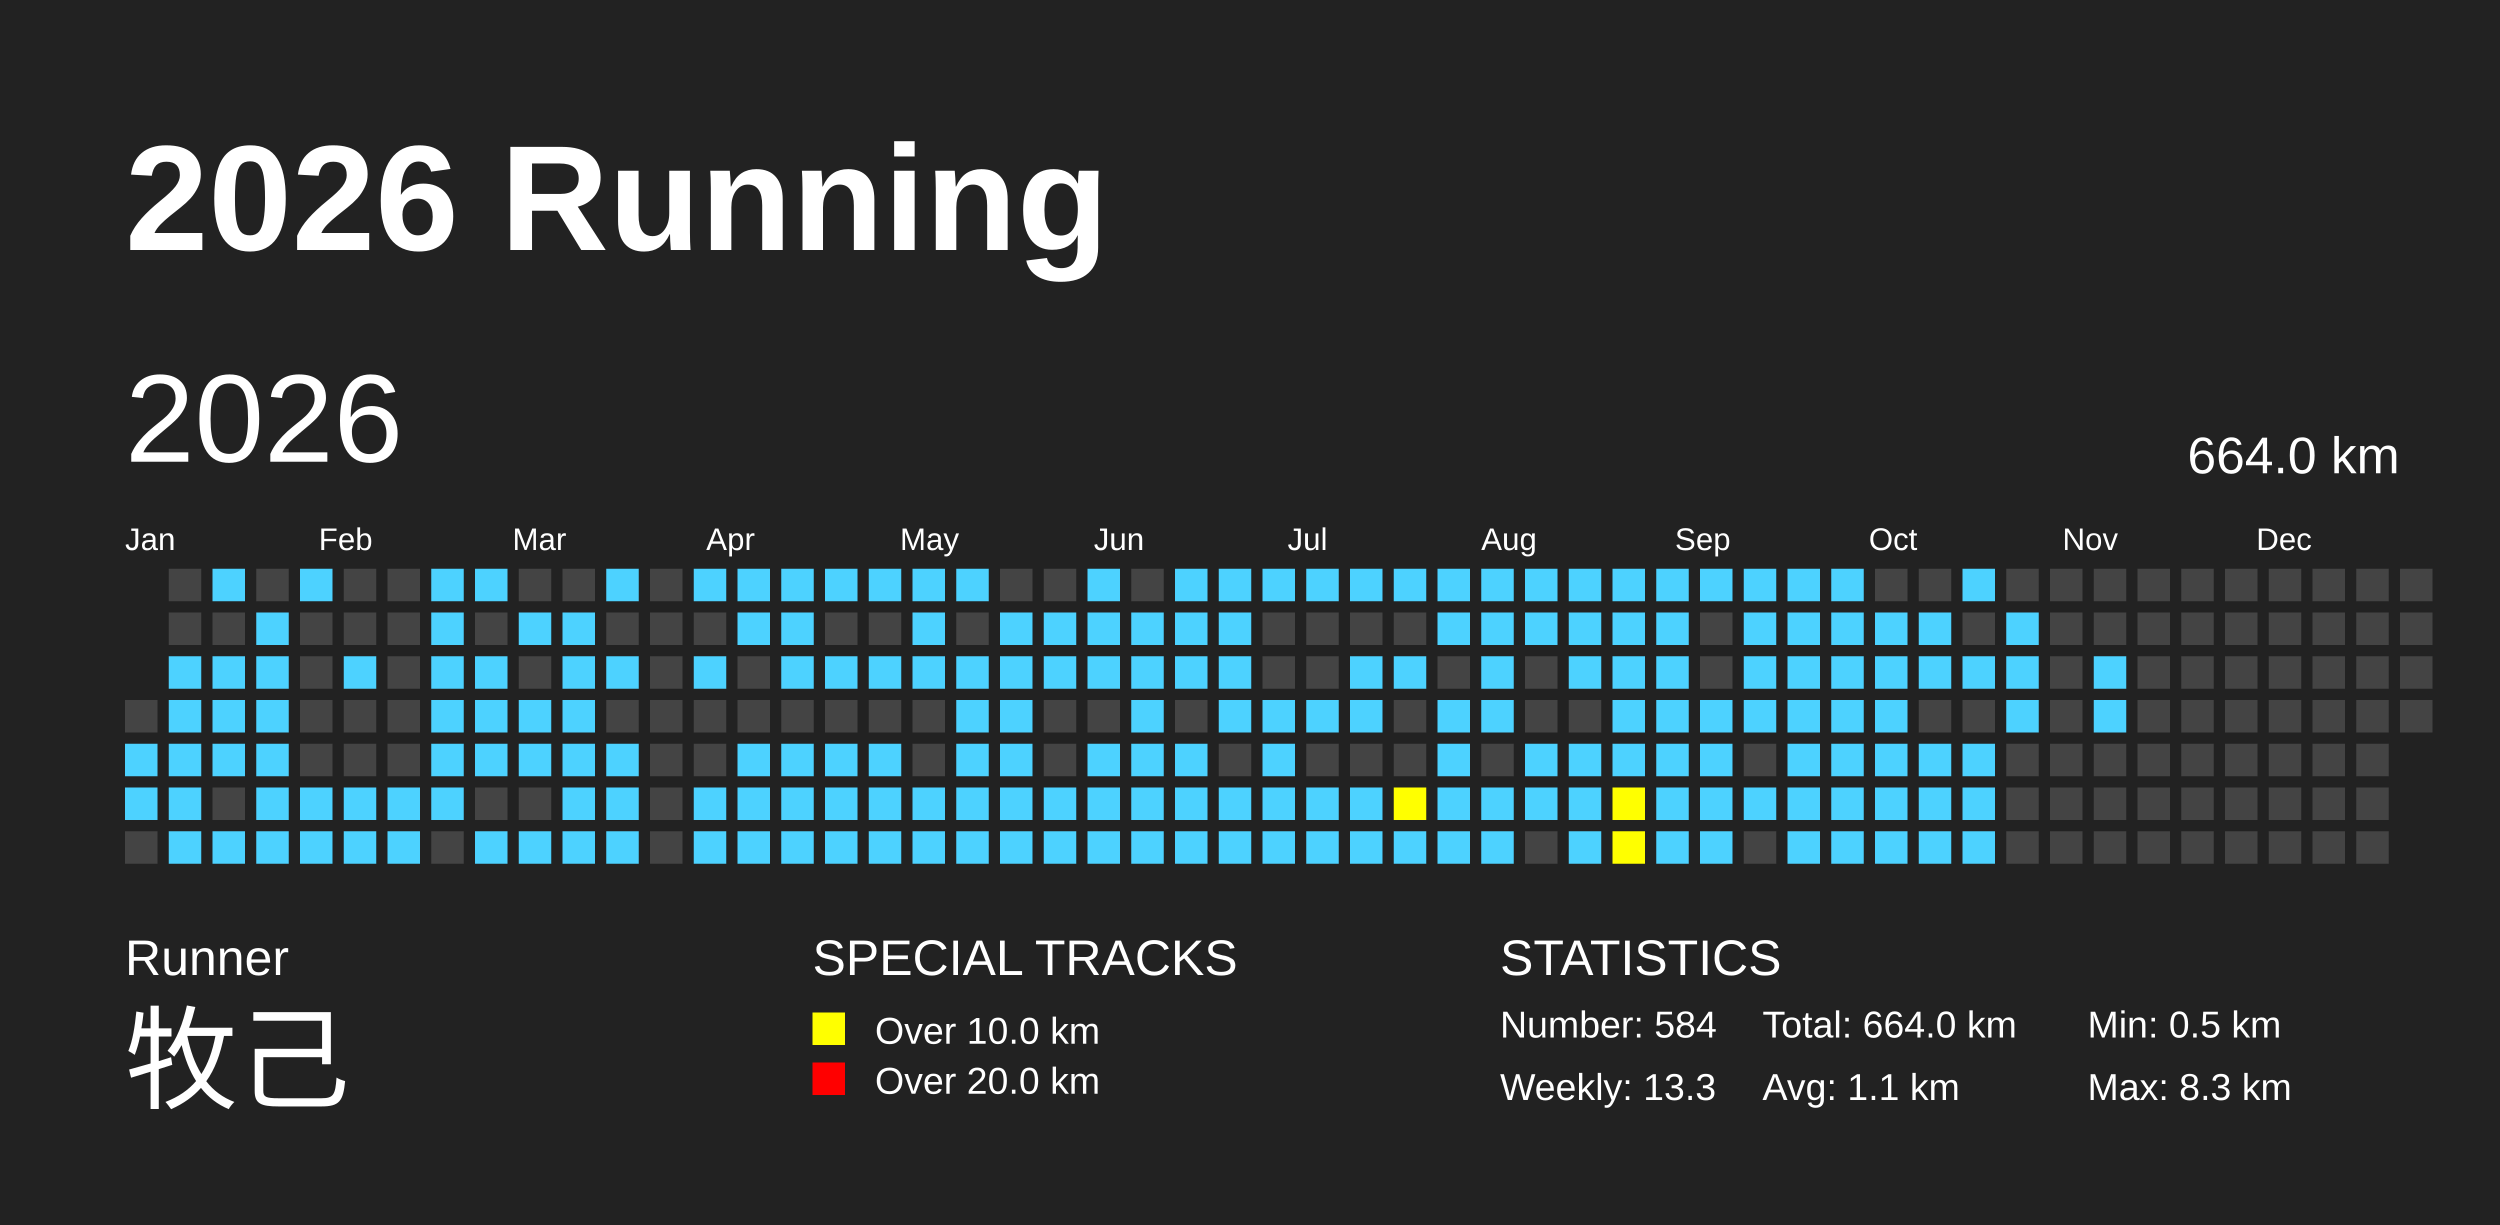
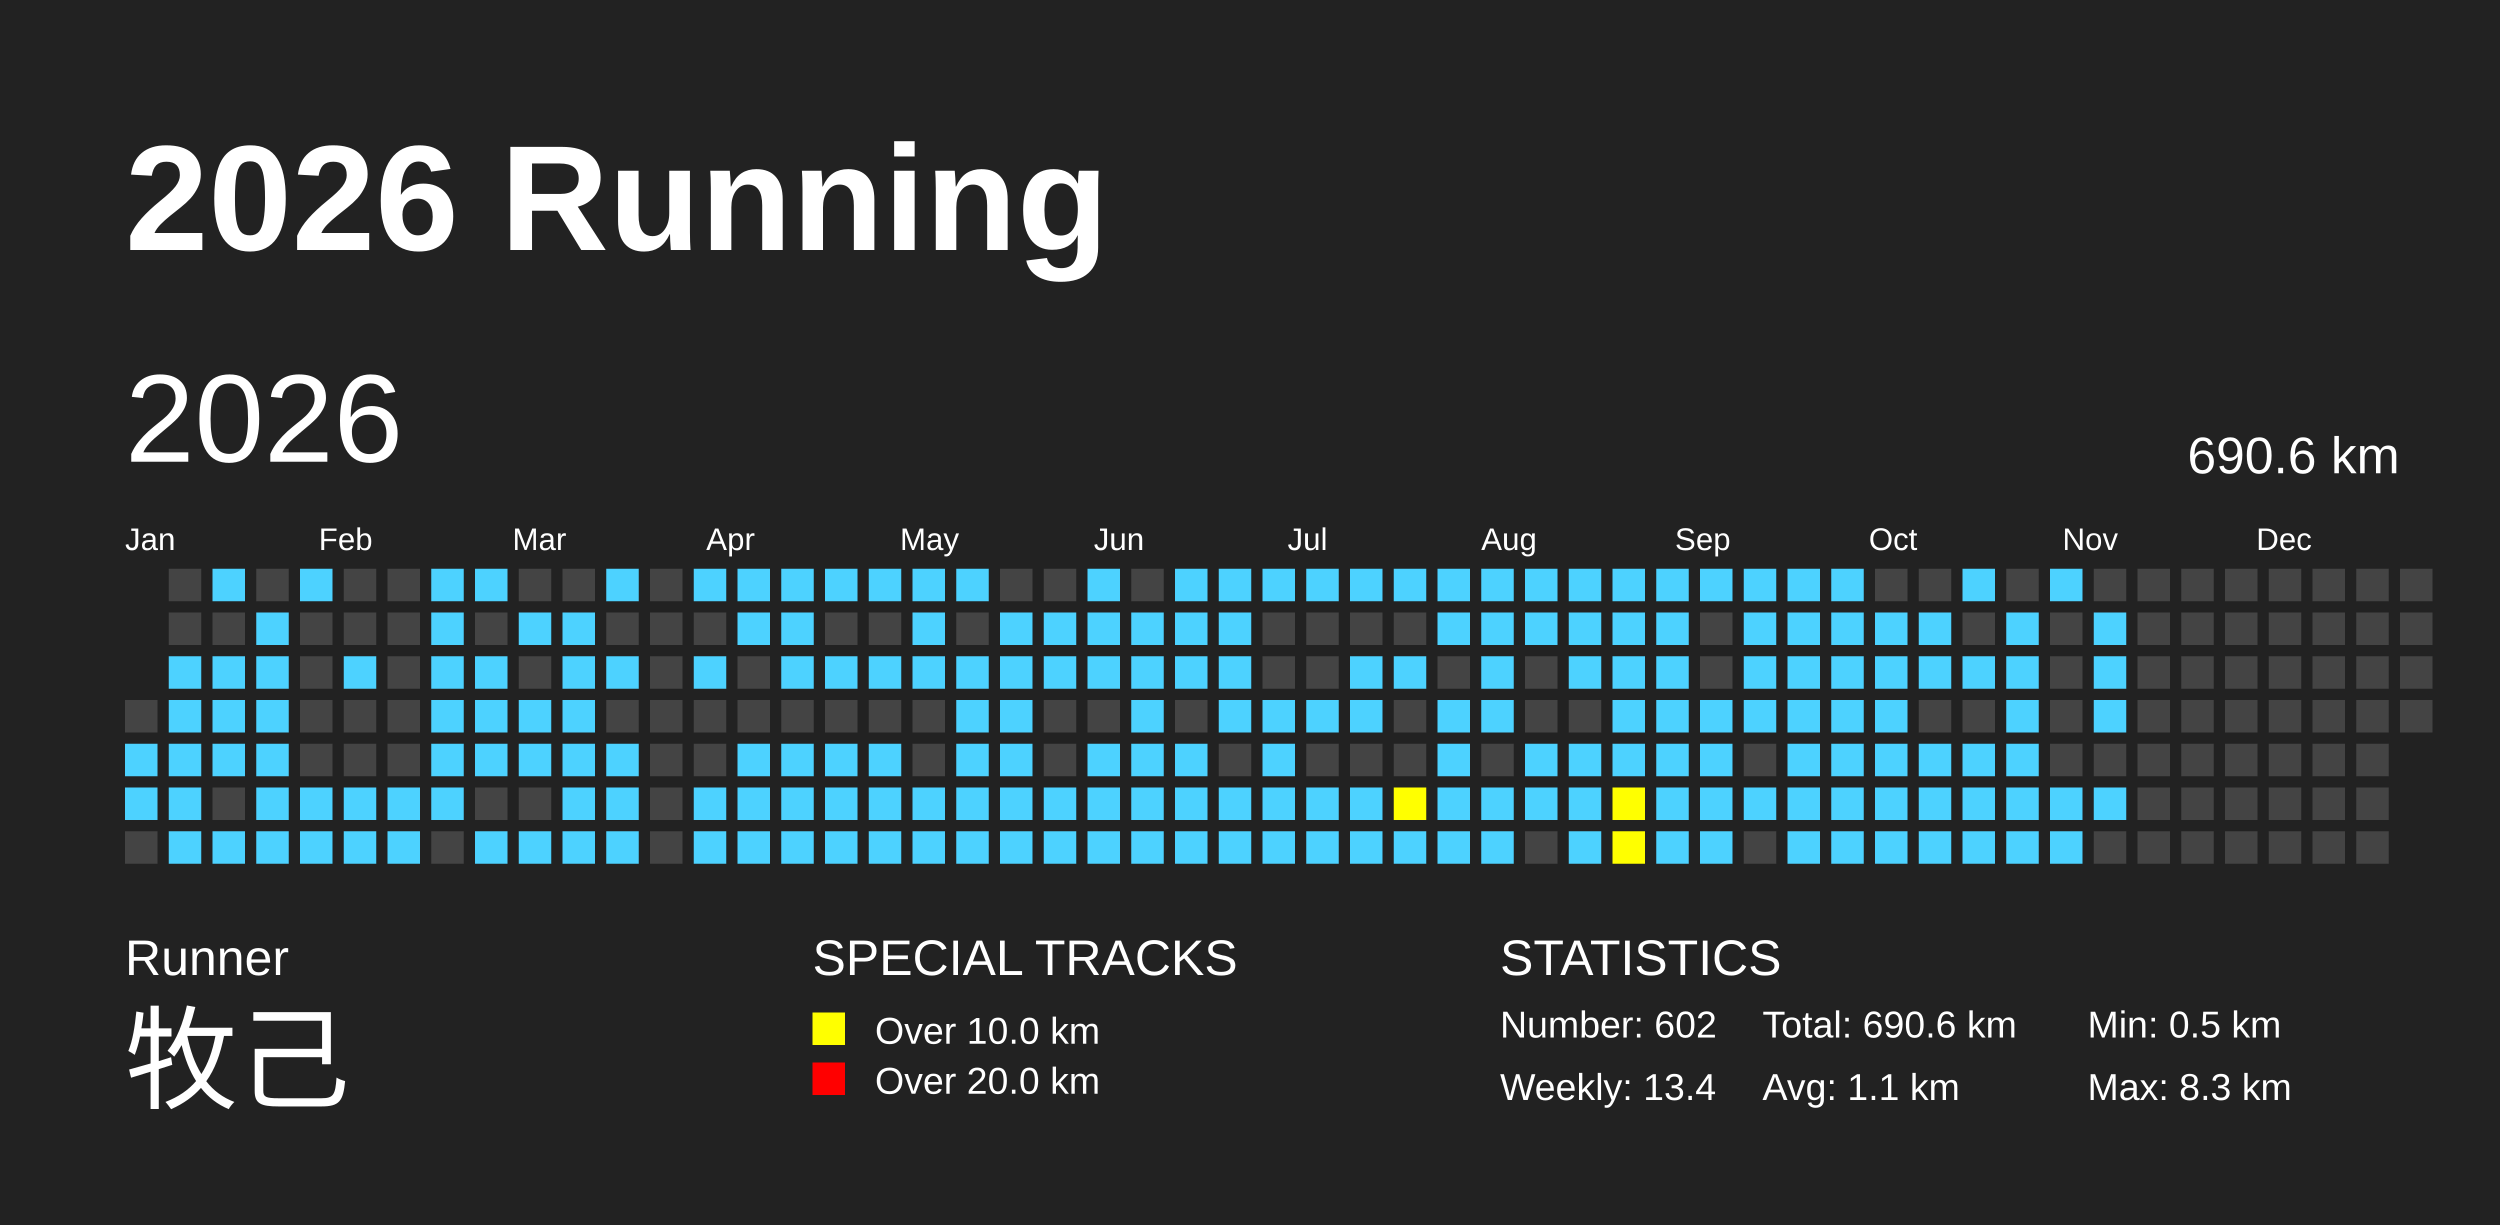
<svg xmlns="http://www.w3.org/2000/svg" baseProfile="full" height="98mm" version="1.1" viewBox="0,0,200,98" width="200mm">
  <defs>
    <pattern height="2" id="indoor-stripe" patternUnits="userSpaceOnUse" width="2">
      <line stroke="white" stroke-opacity="0.45" stroke-width="0.5" x1="0" x2="2" y1="2" y2="0" />
    </pattern>
  </defs>
  <rect fill="#222222" height="98" width="200" x="0" y="0" />
  <text fill="#FFFFFF" style="font-size:12px; font-family:Arial; font-weight:bold;" x="10" y="20">2026 Running</text>
  <text fill="#FFFFFF" style="font-size:4px; font-family:Arial" x="10" y="78">Runner</text>
  <text fill="#FFFFFF" style="font-size:9px; font-family:Arial" x="10" y="88">牧己</text>
  <text fill="#FFFFFF" style="font-size:4px; font-family:Arial" x="65" y="78">SPECIAL TRACKS</text>
  <rect fill="yellow" height="2.6" width="2.6" x="65" y="81" />
  <text fill="#FFFFFF" style="font-size:3px; font-family:Arial" x="70" y="83.5">Over 10.0 km</text>
  <rect fill="red" height="2.6" width="2.6" x="65" y="85" />
  <text fill="#FFFFFF" style="font-size:3px; font-family:Arial" x="70" y="87.5">Over 20.0 km</text>
  <text fill="#FFFFFF" style="font-size:4px; font-family:Arial" x="120" y="78">STATISTICS</text>
-   <text fill="#FFFFFF" style="font-size:3px; font-family:Arial" x="120" y="83">Number: 584</text>
-   <text fill="#FFFFFF" style="font-size:3px; font-family:Arial" x="120" y="88">Weekly: 13.3</text>
-   <text fill="#FFFFFF" style="font-size:3px; font-family:Arial" x="141" y="83">Total: 664.0 km</text>
+   <text fill="#FFFFFF" style="font-size:3px; font-family:Arial" x="120" y="83">Number: 602</text>
+   <text fill="#FFFFFF" style="font-size:3px; font-family:Arial" x="120" y="88">Weekly: 13.4</text>
+   <text fill="#FFFFFF" style="font-size:3px; font-family:Arial" x="141" y="83">Total: 690.6 km</text>
  <text fill="#FFFFFF" style="font-size:3px; font-family:Arial" x="141" y="88">Avg: 1.1 km</text>
  <text fill="#FFFFFF" style="font-size:3px; font-family:Arial" x="167" y="83">Min: 0.5 km</text>
  <text fill="#FFFFFF" style="font-size:3px; font-family:Arial" x="167" y="88">Max: 8.3 km</text>
  <text dominant-baseline="hanging" fill="#FFFFFF" style="font-size:10.0px; font-family:Arial;" x="10" y="30">2026</text>
-   <text dominant-baseline="hanging" fill="#FFFFFF" style="font-size:4.125px; font-family:Arial;" x="175" y="35">664.0 km</text>
+   <text dominant-baseline="hanging" fill="#FFFFFF" style="font-size:4.125px; font-family:Arial;" x="175" y="35">690.6 km</text>
  <text fill="#FFFFFF" style="font-size:2.5px; font-family:Arial" x="10.0" y="44">Jan</text>
  <text fill="#FFFFFF" style="font-size:2.5px; font-family:Arial" x="25.5" y="44">Feb</text>
  <text fill="#FFFFFF" style="font-size:2.5px; font-family:Arial" x="41.0" y="44">Mar</text>
  <text fill="#FFFFFF" style="font-size:2.5px; font-family:Arial" x="56.5" y="44">Apr</text>
  <text fill="#FFFFFF" style="font-size:2.5px; font-family:Arial" x="72.0" y="44">May</text>
  <text fill="#FFFFFF" style="font-size:2.5px; font-family:Arial" x="87.5" y="44">Jun</text>
  <text fill="#FFFFFF" style="font-size:2.5px; font-family:Arial" x="103.0" y="44">Jul</text>
  <text fill="#FFFFFF" style="font-size:2.5px; font-family:Arial" x="118.5" y="44">Aug</text>
  <text fill="#FFFFFF" style="font-size:2.5px; font-family:Arial" x="134.0" y="44">Sep</text>
  <text fill="#FFFFFF" style="font-size:2.5px; font-family:Arial" x="149.5" y="44">Oct</text>
  <text fill="#FFFFFF" style="font-size:2.5px; font-family:Arial" x="165.0" y="44">Nov</text>
  <text fill="#FFFFFF" style="font-size:2.5px; font-family:Arial" x="180.5" y="44">Dec</text>
  <rect fill="#444444" height="2.6" width="2.6" x="10.0" y="56.0" />
  <rect fill="#4DD2FF" height="2.6" width="2.6" x="10.0" y="59.5" />
  <rect fill="#4DD2FF" height="2.6" width="2.6" x="10.0" y="63.0" />
  <rect fill="#444444" height="2.6" width="2.6" x="10.0" y="66.5" />
  <rect fill="#444444" height="2.6" width="2.6" x="13.5" y="45.5" />
  <rect fill="#444444" height="2.6" width="2.6" x="13.5" y="49.0" />
  <rect fill="#4DD2FF" height="2.6" width="2.6" x="13.5" y="52.5" />
  <rect fill="#4DD2FF" height="2.6" width="2.6" x="13.5" y="56.0" />
  <rect fill="#4DD2FF" height="2.6" width="2.6" x="13.5" y="59.5" />
  <rect fill="#4DD2FF" height="2.6" width="2.6" x="13.5" y="63.0" />
  <rect fill="#4DD2FF" height="2.6" width="2.6" x="13.5" y="66.5" />
  <rect fill="#4DD2FF" height="2.6" width="2.6" x="17.0" y="45.5" />
  <rect fill="#444444" height="2.6" width="2.6" x="17.0" y="49.0" />
  <rect fill="#4DD2FF" height="2.6" width="2.6" x="17.0" y="52.5" />
  <rect fill="#4DD2FF" height="2.6" width="2.6" x="17.0" y="56.0" />
  <rect fill="#4DD2FF" height="2.6" width="2.6" x="17.0" y="59.5" />
  <rect fill="#444444" height="2.6" width="2.6" x="17.0" y="63.0" />
  <rect fill="#4DD2FF" height="2.6" width="2.6" x="17.0" y="66.5" />
  <rect fill="#444444" height="2.6" width="2.6" x="20.5" y="45.5" />
  <rect fill="#4DD2FF" height="2.6" width="2.6" x="20.5" y="49.0" />
  <rect fill="#4DD2FF" height="2.6" width="2.6" x="20.5" y="52.5" />
  <rect fill="#4DD2FF" height="2.6" width="2.6" x="20.5" y="56.0" />
  <rect fill="#4DD2FF" height="2.6" width="2.6" x="20.5" y="59.5" />
  <rect fill="#4DD2FF" height="2.6" width="2.6" x="20.5" y="63.0" />
  <rect fill="#4DD2FF" height="2.6" width="2.6" x="20.5" y="66.5" />
  <rect fill="#4DD2FF" height="2.6" width="2.6" x="24.0" y="45.5" />
  <rect fill="#444444" height="2.6" width="2.6" x="24.0" y="49.0" />
  <rect fill="#444444" height="2.6" width="2.6" x="24.0" y="52.5" />
  <rect fill="#444444" height="2.6" width="2.6" x="24.0" y="56.0" />
  <rect fill="#444444" height="2.6" width="2.6" x="24.0" y="59.5" />
  <rect fill="#4DD2FF" height="2.6" width="2.6" x="24.0" y="63.0" />
  <rect fill="#4DD2FF" height="2.6" width="2.6" x="24.0" y="66.5" />
  <rect fill="#444444" height="2.6" width="2.6" x="27.5" y="45.5" />
  <rect fill="#444444" height="2.6" width="2.6" x="27.5" y="49.0" />
  <rect fill="#4DD2FF" height="2.6" width="2.6" x="27.5" y="52.5" />
  <rect fill="#444444" height="2.6" width="2.6" x="27.5" y="56.0" />
  <rect fill="#444444" height="2.6" width="2.6" x="27.5" y="59.5" />
  <rect fill="#4DD2FF" height="2.6" width="2.6" x="27.5" y="63.0" />
  <rect fill="#4DD2FF" height="2.6" width="2.6" x="27.5" y="66.5" />
  <rect fill="#444444" height="2.6" width="2.6" x="31.0" y="45.5" />
  <rect fill="#444444" height="2.6" width="2.6" x="31.0" y="49.0" />
  <rect fill="#444444" height="2.6" width="2.6" x="31.0" y="52.5" />
  <rect fill="#444444" height="2.6" width="2.6" x="31.0" y="56.0" />
  <rect fill="#444444" height="2.6" width="2.6" x="31.0" y="59.5" />
  <rect fill="#4DD2FF" height="2.6" width="2.6" x="31.0" y="63.0" />
  <rect fill="#4DD2FF" height="2.6" width="2.6" x="31.0" y="66.5" />
  <rect fill="#4DD2FF" height="2.6" width="2.6" x="34.5" y="45.5" />
  <rect fill="#4DD2FF" height="2.6" width="2.6" x="34.5" y="49.0" />
  <rect fill="#4DD2FF" height="2.6" width="2.6" x="34.5" y="52.5" />
  <rect fill="#4DD2FF" height="2.6" width="2.6" x="34.5" y="56.0" />
  <rect fill="#4DD2FF" height="2.6" width="2.6" x="34.5" y="59.5" />
  <rect fill="#4DD2FF" height="2.6" width="2.6" x="34.5" y="63.0" />
  <rect fill="#444444" height="2.6" width="2.6" x="34.5" y="66.5" />
  <rect fill="#4DD2FF" height="2.6" width="2.6" x="38.0" y="45.5" />
  <rect fill="#444444" height="2.6" width="2.6" x="38.0" y="49.0" />
  <rect fill="#4DD2FF" height="2.6" width="2.6" x="38.0" y="52.5" />
  <rect fill="#4DD2FF" height="2.6" width="2.6" x="38.0" y="56.0" />
  <rect fill="#4DD2FF" height="2.6" width="2.6" x="38.0" y="59.5" />
  <rect fill="#444444" height="2.6" width="2.6" x="38.0" y="63.0" />
  <rect fill="#4DD2FF" height="2.6" width="2.6" x="38.0" y="66.5" />
  <rect fill="#444444" height="2.6" width="2.6" x="41.5" y="45.5" />
  <rect fill="#4DD2FF" height="2.6" width="2.6" x="41.5" y="49.0" />
  <rect fill="#444444" height="2.6" width="2.6" x="41.5" y="52.5" />
  <rect fill="#4DD2FF" height="2.6" width="2.6" x="41.5" y="56.0" />
  <rect fill="#4DD2FF" height="2.6" width="2.6" x="41.5" y="59.5" />
  <rect fill="#444444" height="2.6" width="2.6" x="41.5" y="63.0" />
  <rect fill="#4DD2FF" height="2.6" width="2.6" x="41.5" y="66.5" />
  <rect fill="#444444" height="2.6" width="2.6" x="45.0" y="45.5" />
  <rect fill="#4DD2FF" height="2.6" width="2.6" x="45.0" y="49.0" />
  <rect fill="#4DD2FF" height="2.6" width="2.6" x="45.0" y="52.5" />
  <rect fill="#4DD2FF" height="2.6" width="2.6" x="45.0" y="56.0" />
  <rect fill="#4DD2FF" height="2.6" width="2.6" x="45.0" y="59.5" />
  <rect fill="#4DD2FF" height="2.6" width="2.6" x="45.0" y="63.0" />
  <rect fill="#4DD2FF" height="2.6" width="2.6" x="45.0" y="66.5" />
  <rect fill="#4DD2FF" height="2.6" width="2.6" x="48.5" y="45.5" />
  <rect fill="#444444" height="2.6" width="2.6" x="48.5" y="49.0" />
  <rect fill="#4DD2FF" height="2.6" width="2.6" x="48.5" y="52.5" />
  <rect fill="#444444" height="2.6" width="2.6" x="48.5" y="56.0" />
  <rect fill="#4DD2FF" height="2.6" width="2.6" x="48.5" y="59.5" />
  <rect fill="#4DD2FF" height="2.6" width="2.6" x="48.5" y="63.0" />
  <rect fill="#4DD2FF" height="2.6" width="2.6" x="48.5" y="66.5" />
  <rect fill="#444444" height="2.6" width="2.6" x="52.0" y="45.5" />
  <rect fill="#444444" height="2.6" width="2.6" x="52.0" y="49.0" />
  <rect fill="#444444" height="2.6" width="2.6" x="52.0" y="52.5" />
  <rect fill="#444444" height="2.6" width="2.6" x="52.0" y="56.0" />
  <rect fill="#444444" height="2.6" width="2.6" x="52.0" y="59.5" />
  <rect fill="#444444" height="2.6" width="2.6" x="52.0" y="63.0" />
  <rect fill="#444444" height="2.6" width="2.6" x="52.0" y="66.5" />
  <rect fill="#4DD2FF" height="2.6" width="2.6" x="55.5" y="45.5" />
  <rect fill="#444444" height="2.6" width="2.6" x="55.5" y="49.0" />
  <rect fill="#4DD2FF" height="2.6" width="2.6" x="55.5" y="52.5" />
  <rect fill="#444444" height="2.6" width="2.6" x="55.5" y="56.0" />
  <rect fill="#444444" height="2.6" width="2.6" x="55.5" y="59.5" />
  <rect fill="#4DD2FF" height="2.6" width="2.6" x="55.5" y="63.0" />
  <rect fill="#4DD2FF" height="2.6" width="2.6" x="55.5" y="66.5" />
  <rect fill="#4DD2FF" height="2.6" width="2.6" x="59.0" y="45.5" />
  <rect fill="#4DD2FF" height="2.6" width="2.6" x="59.0" y="49.0" />
  <rect fill="#444444" height="2.6" width="2.6" x="59.0" y="52.5" />
  <rect fill="#444444" height="2.6" width="2.6" x="59.0" y="56.0" />
  <rect fill="#4DD2FF" height="2.6" width="2.6" x="59.0" y="59.5" />
  <rect fill="#4DD2FF" height="2.6" width="2.6" x="59.0" y="63.0" />
  <rect fill="#4DD2FF" height="2.6" width="2.6" x="59.0" y="66.5" />
  <rect fill="#4DD2FF" height="2.6" width="2.6" x="62.5" y="45.5" />
  <rect fill="#4DD2FF" height="2.6" width="2.6" x="62.5" y="49.0" />
  <rect fill="#4DD2FF" height="2.6" width="2.6" x="62.5" y="52.5" />
  <rect fill="#444444" height="2.6" width="2.6" x="62.5" y="56.0" />
  <rect fill="#4DD2FF" height="2.6" width="2.6" x="62.5" y="59.5" />
  <rect fill="#4DD2FF" height="2.6" width="2.6" x="62.5" y="63.0" />
  <rect fill="#4DD2FF" height="2.6" width="2.6" x="62.5" y="66.5" />
  <rect fill="#4DD2FF" height="2.6" width="2.6" x="66.0" y="45.5" />
  <rect fill="#444444" height="2.6" width="2.6" x="66.0" y="49.0" />
  <rect fill="#4DD2FF" height="2.6" width="2.6" x="66.0" y="52.5" />
  <rect fill="#444444" height="2.6" width="2.6" x="66.0" y="56.0" />
  <rect fill="#4DD2FF" height="2.6" width="2.6" x="66.0" y="59.5" />
  <rect fill="#4DD2FF" height="2.6" width="2.6" x="66.0" y="63.0" />
  <rect fill="#4DD2FF" height="2.6" width="2.6" x="66.0" y="66.5" />
  <rect fill="#4DD2FF" height="2.6" width="2.6" x="69.5" y="45.5" />
  <rect fill="#444444" height="2.6" width="2.6" x="69.5" y="49.0" />
  <rect fill="#4DD2FF" height="2.6" width="2.6" x="69.5" y="52.5" />
  <rect fill="#444444" height="2.6" width="2.6" x="69.5" y="56.0" />
  <rect fill="#4DD2FF" height="2.6" width="2.6" x="69.5" y="59.5" />
  <rect fill="#4DD2FF" height="2.6" width="2.6" x="69.5" y="63.0" />
  <rect fill="#4DD2FF" height="2.6" width="2.6" x="69.5" y="66.5" />
  <rect fill="#4DD2FF" height="2.6" width="2.6" x="73.0" y="45.5" />
  <rect fill="#4DD2FF" height="2.6" width="2.6" x="73.0" y="49.0" />
  <rect fill="#4DD2FF" height="2.6" width="2.6" x="73.0" y="52.5" />
  <rect fill="#444444" height="2.6" width="2.6" x="73.0" y="56.0" />
  <rect fill="#444444" height="2.6" width="2.6" x="73.0" y="59.5" />
  <rect fill="#4DD2FF" height="2.6" width="2.6" x="73.0" y="63.0" />
  <rect fill="#4DD2FF" height="2.6" width="2.6" x="73.0" y="66.5" />
  <rect fill="#4DD2FF" height="2.6" width="2.6" x="76.5" y="45.5" />
  <rect fill="#444444" height="2.6" width="2.6" x="76.5" y="49.0" />
  <rect fill="#4DD2FF" height="2.6" width="2.6" x="76.5" y="52.5" />
  <rect fill="#4DD2FF" height="2.6" width="2.6" x="76.5" y="56.0" />
  <rect fill="#4DD2FF" height="2.6" width="2.6" x="76.5" y="59.5" />
  <rect fill="#4DD2FF" height="2.6" width="2.6" x="76.5" y="63.0" />
  <rect fill="#4DD2FF" height="2.6" width="2.6" x="76.5" y="66.5" />
  <rect fill="#444444" height="2.6" width="2.6" x="80.0" y="45.5" />
  <rect fill="#4DD2FF" height="2.6" width="2.6" x="80.0" y="49.0" />
  <rect fill="#4DD2FF" height="2.6" width="2.6" x="80.0" y="52.5" />
  <rect fill="#4DD2FF" height="2.6" width="2.6" x="80.0" y="56.0" />
  <rect fill="#4DD2FF" height="2.6" width="2.6" x="80.0" y="59.5" />
  <rect fill="#4DD2FF" height="2.6" width="2.6" x="80.0" y="63.0" />
  <rect fill="#4DD2FF" height="2.6" width="2.6" x="80.0" y="66.5" />
  <rect fill="#444444" height="2.6" width="2.6" x="83.5" y="45.5" />
  <rect fill="#4DD2FF" height="2.6" width="2.6" x="83.5" y="49.0" />
  <rect fill="#4DD2FF" height="2.6" width="2.6" x="83.5" y="52.5" />
  <rect fill="#444444" height="2.6" width="2.6" x="83.5" y="56.0" />
  <rect fill="#444444" height="2.6" width="2.6" x="83.5" y="59.5" />
  <rect fill="#4DD2FF" height="2.6" width="2.6" x="83.5" y="63.0" />
  <rect fill="#4DD2FF" height="2.6" width="2.6" x="83.5" y="66.5" />
  <rect fill="#4DD2FF" height="2.6" width="2.6" x="87.0" y="45.5" />
  <rect fill="#4DD2FF" height="2.6" width="2.6" x="87.0" y="49.0" />
  <rect fill="#4DD2FF" height="2.6" width="2.6" x="87.0" y="52.5" />
  <rect fill="#444444" height="2.6" width="2.6" x="87.0" y="56.0" />
  <rect fill="#4DD2FF" height="2.6" width="2.6" x="87.0" y="59.5" />
  <rect fill="#4DD2FF" height="2.6" width="2.6" x="87.0" y="63.0" />
  <rect fill="#4DD2FF" height="2.6" width="2.6" x="87.0" y="66.5" />
  <rect fill="#444444" height="2.6" width="2.6" x="90.5" y="45.5" />
  <rect fill="#4DD2FF" height="2.6" width="2.6" x="90.5" y="49.0" />
  <rect fill="#4DD2FF" height="2.6" width="2.6" x="90.5" y="52.5" />
  <rect fill="#4DD2FF" height="2.6" width="2.6" x="90.5" y="56.0" />
  <rect fill="#4DD2FF" height="2.6" width="2.6" x="90.5" y="59.5" />
  <rect fill="#4DD2FF" height="2.6" width="2.6" x="90.5" y="63.0" />
  <rect fill="#4DD2FF" height="2.6" width="2.6" x="90.5" y="66.5" />
  <rect fill="#4DD2FF" height="2.6" width="2.6" x="94.0" y="45.5" />
  <rect fill="#4DD2FF" height="2.6" width="2.6" x="94.0" y="49.0" />
  <rect fill="#4DD2FF" height="2.6" width="2.6" x="94.0" y="52.5" />
  <rect fill="#444444" height="2.6" width="2.6" x="94.0" y="56.0" />
  <rect fill="#4DD2FF" height="2.6" width="2.6" x="94.0" y="59.5" />
  <rect fill="#4DD2FF" height="2.6" width="2.6" x="94.0" y="63.0" />
  <rect fill="#4DD2FF" height="2.6" width="2.6" x="94.0" y="66.5" />
  <rect fill="#4DD2FF" height="2.6" width="2.6" x="97.5" y="45.5" />
  <rect fill="#4DD2FF" height="2.6" width="2.6" x="97.5" y="49.0" />
  <rect fill="#4DD2FF" height="2.6" width="2.6" x="97.5" y="52.5" />
  <rect fill="#4DD2FF" height="2.6" width="2.6" x="97.5" y="56.0" />
  <rect fill="#444444" height="2.6" width="2.6" x="97.5" y="59.5" />
  <rect fill="#4DD2FF" height="2.6" width="2.6" x="97.5" y="63.0" />
  <rect fill="#4DD2FF" height="2.6" width="2.6" x="97.5" y="66.5" />
  <rect fill="#4DD2FF" height="2.6" width="2.6" x="101.0" y="45.5" />
  <rect fill="#444444" height="2.6" width="2.6" x="101.0" y="49.0" />
  <rect fill="#444444" height="2.6" width="2.6" x="101.0" y="52.5" />
  <rect fill="#4DD2FF" height="2.6" width="2.6" x="101.0" y="56.0" />
  <rect fill="#4DD2FF" height="2.6" width="2.6" x="101.0" y="59.5" />
  <rect fill="#4DD2FF" height="2.6" width="2.6" x="101.0" y="63.0" />
  <rect fill="#4DD2FF" height="2.6" width="2.6" x="101.0" y="66.5" />
  <rect fill="#4DD2FF" height="2.6" width="2.6" x="104.5" y="45.5" />
  <rect fill="#444444" height="2.6" width="2.6" x="104.5" y="49.0" />
  <rect fill="#444444" height="2.6" width="2.6" x="104.5" y="52.5" />
  <rect fill="#4DD2FF" height="2.6" width="2.6" x="104.5" y="56.0" />
  <rect fill="#444444" height="2.6" width="2.6" x="104.5" y="59.5" />
  <rect fill="#4DD2FF" height="2.6" width="2.6" x="104.5" y="63.0" />
  <rect fill="#4DD2FF" height="2.6" width="2.6" x="104.5" y="66.5" />
  <rect fill="#4DD2FF" height="2.6" width="2.6" x="108.0" y="45.5" />
  <rect fill="#444444" height="2.6" width="2.6" x="108.0" y="49.0" />
  <rect fill="#4DD2FF" height="2.6" width="2.6" x="108.0" y="52.5" />
  <rect fill="#4DD2FF" height="2.6" width="2.6" x="108.0" y="56.0" />
  <rect fill="#444444" height="2.6" width="2.6" x="108.0" y="59.5" />
  <rect fill="#4DD2FF" height="2.6" width="2.6" x="108.0" y="63.0" />
  <rect fill="#4DD2FF" height="2.6" width="2.6" x="108.0" y="66.5" />
  <rect fill="#4DD2FF" height="2.6" width="2.6" x="111.5" y="45.5" />
  <rect fill="#444444" height="2.6" width="2.6" x="111.5" y="49.0" />
  <rect fill="#4DD2FF" height="2.6" width="2.6" x="111.5" y="52.5" />
  <rect fill="#444444" height="2.6" width="2.6" x="111.5" y="56.0" />
  <rect fill="#444444" height="2.6" width="2.6" x="111.5" y="59.5" />
  <rect fill="yellow" height="2.6" width="2.6" x="111.5" y="63.0" />
  <rect fill="#4DD2FF" height="2.6" width="2.6" x="111.5" y="66.5" />
  <rect fill="#4DD2FF" height="2.6" width="2.6" x="115.0" y="45.5" />
  <rect fill="#4DD2FF" height="2.6" width="2.6" x="115.0" y="49.0" />
  <rect fill="#444444" height="2.6" width="2.6" x="115.0" y="52.5" />
  <rect fill="#4DD2FF" height="2.6" width="2.6" x="115.0" y="56.0" />
  <rect fill="#4DD2FF" height="2.6" width="2.6" x="115.0" y="59.5" />
  <rect fill="#4DD2FF" height="2.6" width="2.6" x="115.0" y="63.0" />
  <rect fill="#4DD2FF" height="2.6" width="2.6" x="115.0" y="66.5" />
  <rect fill="#4DD2FF" height="2.6" width="2.6" x="118.5" y="45.5" />
  <rect fill="#4DD2FF" height="2.6" width="2.6" x="118.5" y="49.0" />
  <rect fill="#4DD2FF" height="2.6" width="2.6" x="118.5" y="52.5" />
  <rect fill="#4DD2FF" height="2.6" width="2.6" x="118.5" y="56.0" />
  <rect fill="#444444" height="2.6" width="2.6" x="118.5" y="59.5" />
  <rect fill="#4DD2FF" height="2.6" width="2.6" x="118.5" y="63.0" />
  <rect fill="#4DD2FF" height="2.6" width="2.6" x="118.5" y="66.5" />
  <rect fill="#4DD2FF" height="2.6" width="2.6" x="122.0" y="45.5" />
  <rect fill="#4DD2FF" height="2.6" width="2.6" x="122.0" y="49.0" />
  <rect fill="#444444" height="2.6" width="2.6" x="122.0" y="52.5" />
  <rect fill="#444444" height="2.6" width="2.6" x="122.0" y="56.0" />
  <rect fill="#4DD2FF" height="2.6" width="2.6" x="122.0" y="59.5" />
  <rect fill="#4DD2FF" height="2.6" width="2.6" x="122.0" y="63.0" />
  <rect fill="#444444" height="2.6" width="2.6" x="122.0" y="66.5" />
  <rect fill="#4DD2FF" height="2.6" width="2.6" x="125.5" y="45.5" />
  <rect fill="#4DD2FF" height="2.6" width="2.6" x="125.5" y="49.0" />
  <rect fill="#4DD2FF" height="2.6" width="2.6" x="125.5" y="52.5" />
  <rect fill="#444444" height="2.6" width="2.6" x="125.5" y="56.0" />
  <rect fill="#4DD2FF" height="2.6" width="2.6" x="125.5" y="59.5" />
  <rect fill="#4DD2FF" height="2.6" width="2.6" x="125.5" y="63.0" />
  <rect fill="#4DD2FF" height="2.6" width="2.6" x="125.5" y="66.5" />
  <rect fill="#4DD2FF" height="2.6" width="2.6" x="129.0" y="45.5" />
  <rect fill="#4DD2FF" height="2.6" width="2.6" x="129.0" y="49.0" />
  <rect fill="#4DD2FF" height="2.6" width="2.6" x="129.0" y="52.5" />
  <rect fill="#4DD2FF" height="2.6" width="2.6" x="129.0" y="56.0" />
  <rect fill="#4DD2FF" height="2.6" width="2.6" x="129.0" y="59.5" />
  <rect fill="yellow" height="2.6" width="2.6" x="129.0" y="63.0" />
  <rect fill="yellow" height="2.6" width="2.6" x="129.0" y="66.5" />
  <rect fill="#4DD2FF" height="2.6" width="2.6" x="132.5" y="45.5" />
  <rect fill="#4DD2FF" height="2.6" width="2.6" x="132.5" y="49.0" />
  <rect fill="#4DD2FF" height="2.6" width="2.6" x="132.5" y="52.5" />
  <rect fill="#4DD2FF" height="2.6" width="2.6" x="132.5" y="56.0" />
  <rect fill="#4DD2FF" height="2.6" width="2.6" x="132.5" y="59.5" />
  <rect fill="#4DD2FF" height="2.6" width="2.6" x="132.5" y="63.0" />
  <rect fill="#4DD2FF" height="2.6" width="2.6" x="132.5" y="66.5" />
  <rect fill="#4DD2FF" height="2.6" width="2.6" x="136.0" y="45.5" />
  <rect fill="#444444" height="2.6" width="2.6" x="136.0" y="49.0" />
  <rect fill="#444444" height="2.6" width="2.6" x="136.0" y="52.5" />
  <rect fill="#4DD2FF" height="2.6" width="2.6" x="136.0" y="56.0" />
  <rect fill="#4DD2FF" height="2.6" width="2.6" x="136.0" y="59.5" />
  <rect fill="#4DD2FF" height="2.6" width="2.6" x="136.0" y="63.0" />
  <rect fill="#4DD2FF" height="2.6" width="2.6" x="136.0" y="66.5" />
  <rect fill="#4DD2FF" height="2.6" width="2.6" x="139.5" y="45.5" />
  <rect fill="#4DD2FF" height="2.6" width="2.6" x="139.5" y="49.0" />
  <rect fill="#4DD2FF" height="2.6" width="2.6" x="139.5" y="52.5" />
  <rect fill="#4DD2FF" height="2.6" width="2.6" x="139.5" y="56.0" />
  <rect fill="#444444" height="2.6" width="2.6" x="139.5" y="59.5" />
  <rect fill="#4DD2FF" height="2.6" width="2.6" x="139.5" y="63.0" />
  <rect fill="#444444" height="2.6" width="2.6" x="139.5" y="66.5" />
  <rect fill="#4DD2FF" height="2.6" width="2.6" x="143.0" y="45.5" />
  <rect fill="#4DD2FF" height="2.6" width="2.6" x="143.0" y="49.0" />
  <rect fill="#4DD2FF" height="2.6" width="2.6" x="143.0" y="52.5" />
  <rect fill="#4DD2FF" height="2.6" width="2.6" x="143.0" y="56.0" />
  <rect fill="#4DD2FF" height="2.6" width="2.6" x="143.0" y="59.5" />
  <rect fill="#4DD2FF" height="2.6" width="2.6" x="143.0" y="63.0" />
  <rect fill="#4DD2FF" height="2.6" width="2.6" x="143.0" y="66.5" />
  <rect fill="#4DD2FF" height="2.6" width="2.6" x="146.5" y="45.5" />
  <rect fill="#4DD2FF" height="2.6" width="2.6" x="146.5" y="49.0" />
  <rect fill="#4DD2FF" height="2.6" width="2.6" x="146.5" y="52.5" />
  <rect fill="#4DD2FF" height="2.6" width="2.6" x="146.5" y="56.0" />
  <rect fill="#4DD2FF" height="2.6" width="2.6" x="146.5" y="59.5" />
  <rect fill="#4DD2FF" height="2.6" width="2.6" x="146.5" y="63.0" />
  <rect fill="#4DD2FF" height="2.6" width="2.6" x="146.5" y="66.5" />
  <rect fill="#444444" height="2.6" width="2.6" x="150.0" y="45.5" />
  <rect fill="#4DD2FF" height="2.6" width="2.6" x="150.0" y="49.0" />
  <rect fill="#4DD2FF" height="2.6" width="2.6" x="150.0" y="52.5" />
  <rect fill="#4DD2FF" height="2.6" width="2.6" x="150.0" y="56.0" />
  <rect fill="#4DD2FF" height="2.6" width="2.6" x="150.0" y="59.5" />
  <rect fill="#4DD2FF" height="2.6" width="2.6" x="150.0" y="63.0" />
  <rect fill="#4DD2FF" height="2.6" width="2.6" x="150.0" y="66.5" />
  <rect fill="#444444" height="2.6" width="2.6" x="153.5" y="45.5" />
  <rect fill="#4DD2FF" height="2.6" width="2.6" x="153.5" y="49.0" />
  <rect fill="#4DD2FF" height="2.6" width="2.6" x="153.5" y="52.5" />
  <rect fill="#444444" height="2.6" width="2.6" x="153.5" y="56.0" />
  <rect fill="#4DD2FF" height="2.6" width="2.6" x="153.5" y="59.5" />
  <rect fill="#4DD2FF" height="2.6" width="2.6" x="153.5" y="63.0" />
  <rect fill="#4DD2FF" height="2.6" width="2.6" x="153.5" y="66.5" />
  <rect fill="#4DD2FF" height="2.6" width="2.6" x="157.0" y="45.5" />
  <rect fill="#444444" height="2.6" width="2.6" x="157.0" y="49.0" />
  <rect fill="#4DD2FF" height="2.6" width="2.6" x="157.0" y="52.5" />
  <rect fill="#444444" height="2.6" width="2.6" x="157.0" y="56.0" />
  <rect fill="#4DD2FF" height="2.6" width="2.6" x="157.0" y="59.5" />
  <rect fill="#4DD2FF" height="2.6" width="2.6" x="157.0" y="63.0" />
  <rect fill="#4DD2FF" height="2.6" width="2.6" x="157.0" y="66.5" />
  <rect fill="#444444" height="2.6" width="2.6" x="160.5" y="45.5" />
  <rect fill="#4DD2FF" height="2.6" width="2.6" x="160.5" y="49.0" />
  <rect fill="#4DD2FF" height="2.6" width="2.6" x="160.5" y="52.5" />
  <rect fill="#4DD2FF" height="2.6" width="2.6" x="160.5" y="56.0" />
-   <rect fill="#444444" height="2.6" width="2.6" x="160.5" y="59.5" />
-   <rect fill="#444444" height="2.6" width="2.6" x="160.5" y="63.0" />
-   <rect fill="#444444" height="2.6" width="2.6" x="160.5" y="66.5" />
-   <rect fill="#444444" height="2.6" width="2.6" x="164.0" y="45.5" />
+   <rect fill="#4DD2FF" height="2.6" width="2.6" x="160.5" y="59.5" />
+   <rect fill="#4DD2FF" height="2.6" width="2.6" x="160.5" y="63.0" />
+   <rect fill="#4DD2FF" height="2.6" width="2.6" x="160.5" y="66.5" />
+   <rect fill="#4DD2FF" height="2.6" width="2.6" x="164.0" y="45.5" />
  <rect fill="#444444" height="2.6" width="2.6" x="164.0" y="49.0" />
  <rect fill="#444444" height="2.6" width="2.6" x="164.0" y="52.5" />
  <rect fill="#444444" height="2.6" width="2.6" x="164.0" y="56.0" />
  <rect fill="#444444" height="2.6" width="2.6" x="164.0" y="59.5" />
-   <rect fill="#444444" height="2.6" width="2.6" x="164.0" y="63.0" />
-   <rect fill="#444444" height="2.6" width="2.6" x="164.0" y="66.5" />
+   <rect fill="#4DD2FF" height="2.6" width="2.6" x="164.0" y="63.0" />
+   <rect fill="#4DD2FF" height="2.6" width="2.6" x="164.0" y="66.5" />
  <rect fill="#444444" height="2.6" width="2.6" x="167.5" y="45.5" />
-   <rect fill="#444444" height="2.6" width="2.6" x="167.5" y="49.0" />
+   <rect fill="#4DD2FF" height="2.6" width="2.6" x="167.5" y="49.0" />
  <rect fill="#4DD2FF" height="2.6" width="2.6" x="167.5" y="52.5" />
  <rect fill="#4DD2FF" height="2.6" width="2.6" x="167.5" y="56.0" />
  <rect fill="#444444" height="2.6" width="2.6" x="167.5" y="59.5" />
-   <rect fill="#444444" height="2.6" width="2.6" x="167.5" y="63.0" />
+   <rect fill="#4DD2FF" height="2.6" width="2.6" x="167.5" y="63.0" />
  <rect fill="#444444" height="2.6" width="2.6" x="167.5" y="66.5" />
  <rect fill="#444444" height="2.6" width="2.6" x="171.0" y="45.5" />
  <rect fill="#444444" height="2.6" width="2.6" x="171.0" y="49.0" />
  <rect fill="#444444" height="2.6" width="2.6" x="171.0" y="52.5" />
  <rect fill="#444444" height="2.6" width="2.6" x="171.0" y="56.0" />
  <rect fill="#444444" height="2.6" width="2.6" x="171.0" y="59.5" />
  <rect fill="#444444" height="2.6" width="2.6" x="171.0" y="63.0" />
  <rect fill="#444444" height="2.6" width="2.6" x="171.0" y="66.5" />
  <rect fill="#444444" height="2.6" width="2.6" x="174.5" y="45.5" />
  <rect fill="#444444" height="2.6" width="2.6" x="174.5" y="49.0" />
  <rect fill="#444444" height="2.6" width="2.6" x="174.5" y="52.5" />
  <rect fill="#444444" height="2.6" width="2.6" x="174.5" y="56.0" />
  <rect fill="#444444" height="2.6" width="2.6" x="174.5" y="59.5" />
  <rect fill="#444444" height="2.6" width="2.6" x="174.5" y="63.0" />
  <rect fill="#444444" height="2.6" width="2.6" x="174.5" y="66.5" />
  <rect fill="#444444" height="2.6" width="2.6" x="178.0" y="45.5" />
  <rect fill="#444444" height="2.6" width="2.6" x="178.0" y="49.0" />
  <rect fill="#444444" height="2.6" width="2.6" x="178.0" y="52.5" />
  <rect fill="#444444" height="2.6" width="2.6" x="178.0" y="56.0" />
  <rect fill="#444444" height="2.6" width="2.6" x="178.0" y="59.5" />
  <rect fill="#444444" height="2.6" width="2.6" x="178.0" y="63.0" />
  <rect fill="#444444" height="2.6" width="2.6" x="178.0" y="66.5" />
  <rect fill="#444444" height="2.6" width="2.6" x="181.5" y="45.5" />
  <rect fill="#444444" height="2.6" width="2.6" x="181.5" y="49.0" />
  <rect fill="#444444" height="2.6" width="2.6" x="181.5" y="52.5" />
  <rect fill="#444444" height="2.6" width="2.6" x="181.5" y="56.0" />
  <rect fill="#444444" height="2.6" width="2.6" x="181.5" y="59.5" />
  <rect fill="#444444" height="2.6" width="2.6" x="181.5" y="63.0" />
  <rect fill="#444444" height="2.6" width="2.6" x="181.5" y="66.5" />
  <rect fill="#444444" height="2.6" width="2.6" x="185.0" y="45.5" />
  <rect fill="#444444" height="2.6" width="2.6" x="185.0" y="49.0" />
  <rect fill="#444444" height="2.6" width="2.6" x="185.0" y="52.5" />
  <rect fill="#444444" height="2.6" width="2.6" x="185.0" y="56.0" />
  <rect fill="#444444" height="2.6" width="2.6" x="185.0" y="59.5" />
  <rect fill="#444444" height="2.6" width="2.6" x="185.0" y="63.0" />
  <rect fill="#444444" height="2.6" width="2.6" x="185.0" y="66.5" />
  <rect fill="#444444" height="2.6" width="2.6" x="188.5" y="45.5" />
  <rect fill="#444444" height="2.6" width="2.6" x="188.5" y="49.0" />
  <rect fill="#444444" height="2.6" width="2.6" x="188.5" y="52.5" />
  <rect fill="#444444" height="2.6" width="2.6" x="188.5" y="56.0" />
  <rect fill="#444444" height="2.6" width="2.6" x="188.5" y="59.5" />
  <rect fill="#444444" height="2.6" width="2.6" x="188.5" y="63.0" />
  <rect fill="#444444" height="2.6" width="2.6" x="188.5" y="66.5" />
  <rect fill="#444444" height="2.6" width="2.6" x="192.0" y="45.5" />
  <rect fill="#444444" height="2.6" width="2.6" x="192.0" y="49.0" />
  <rect fill="#444444" height="2.6" width="2.6" x="192.0" y="52.5" />
  <rect fill="#444444" height="2.6" width="2.6" x="192.0" y="56.0" />
</svg>
